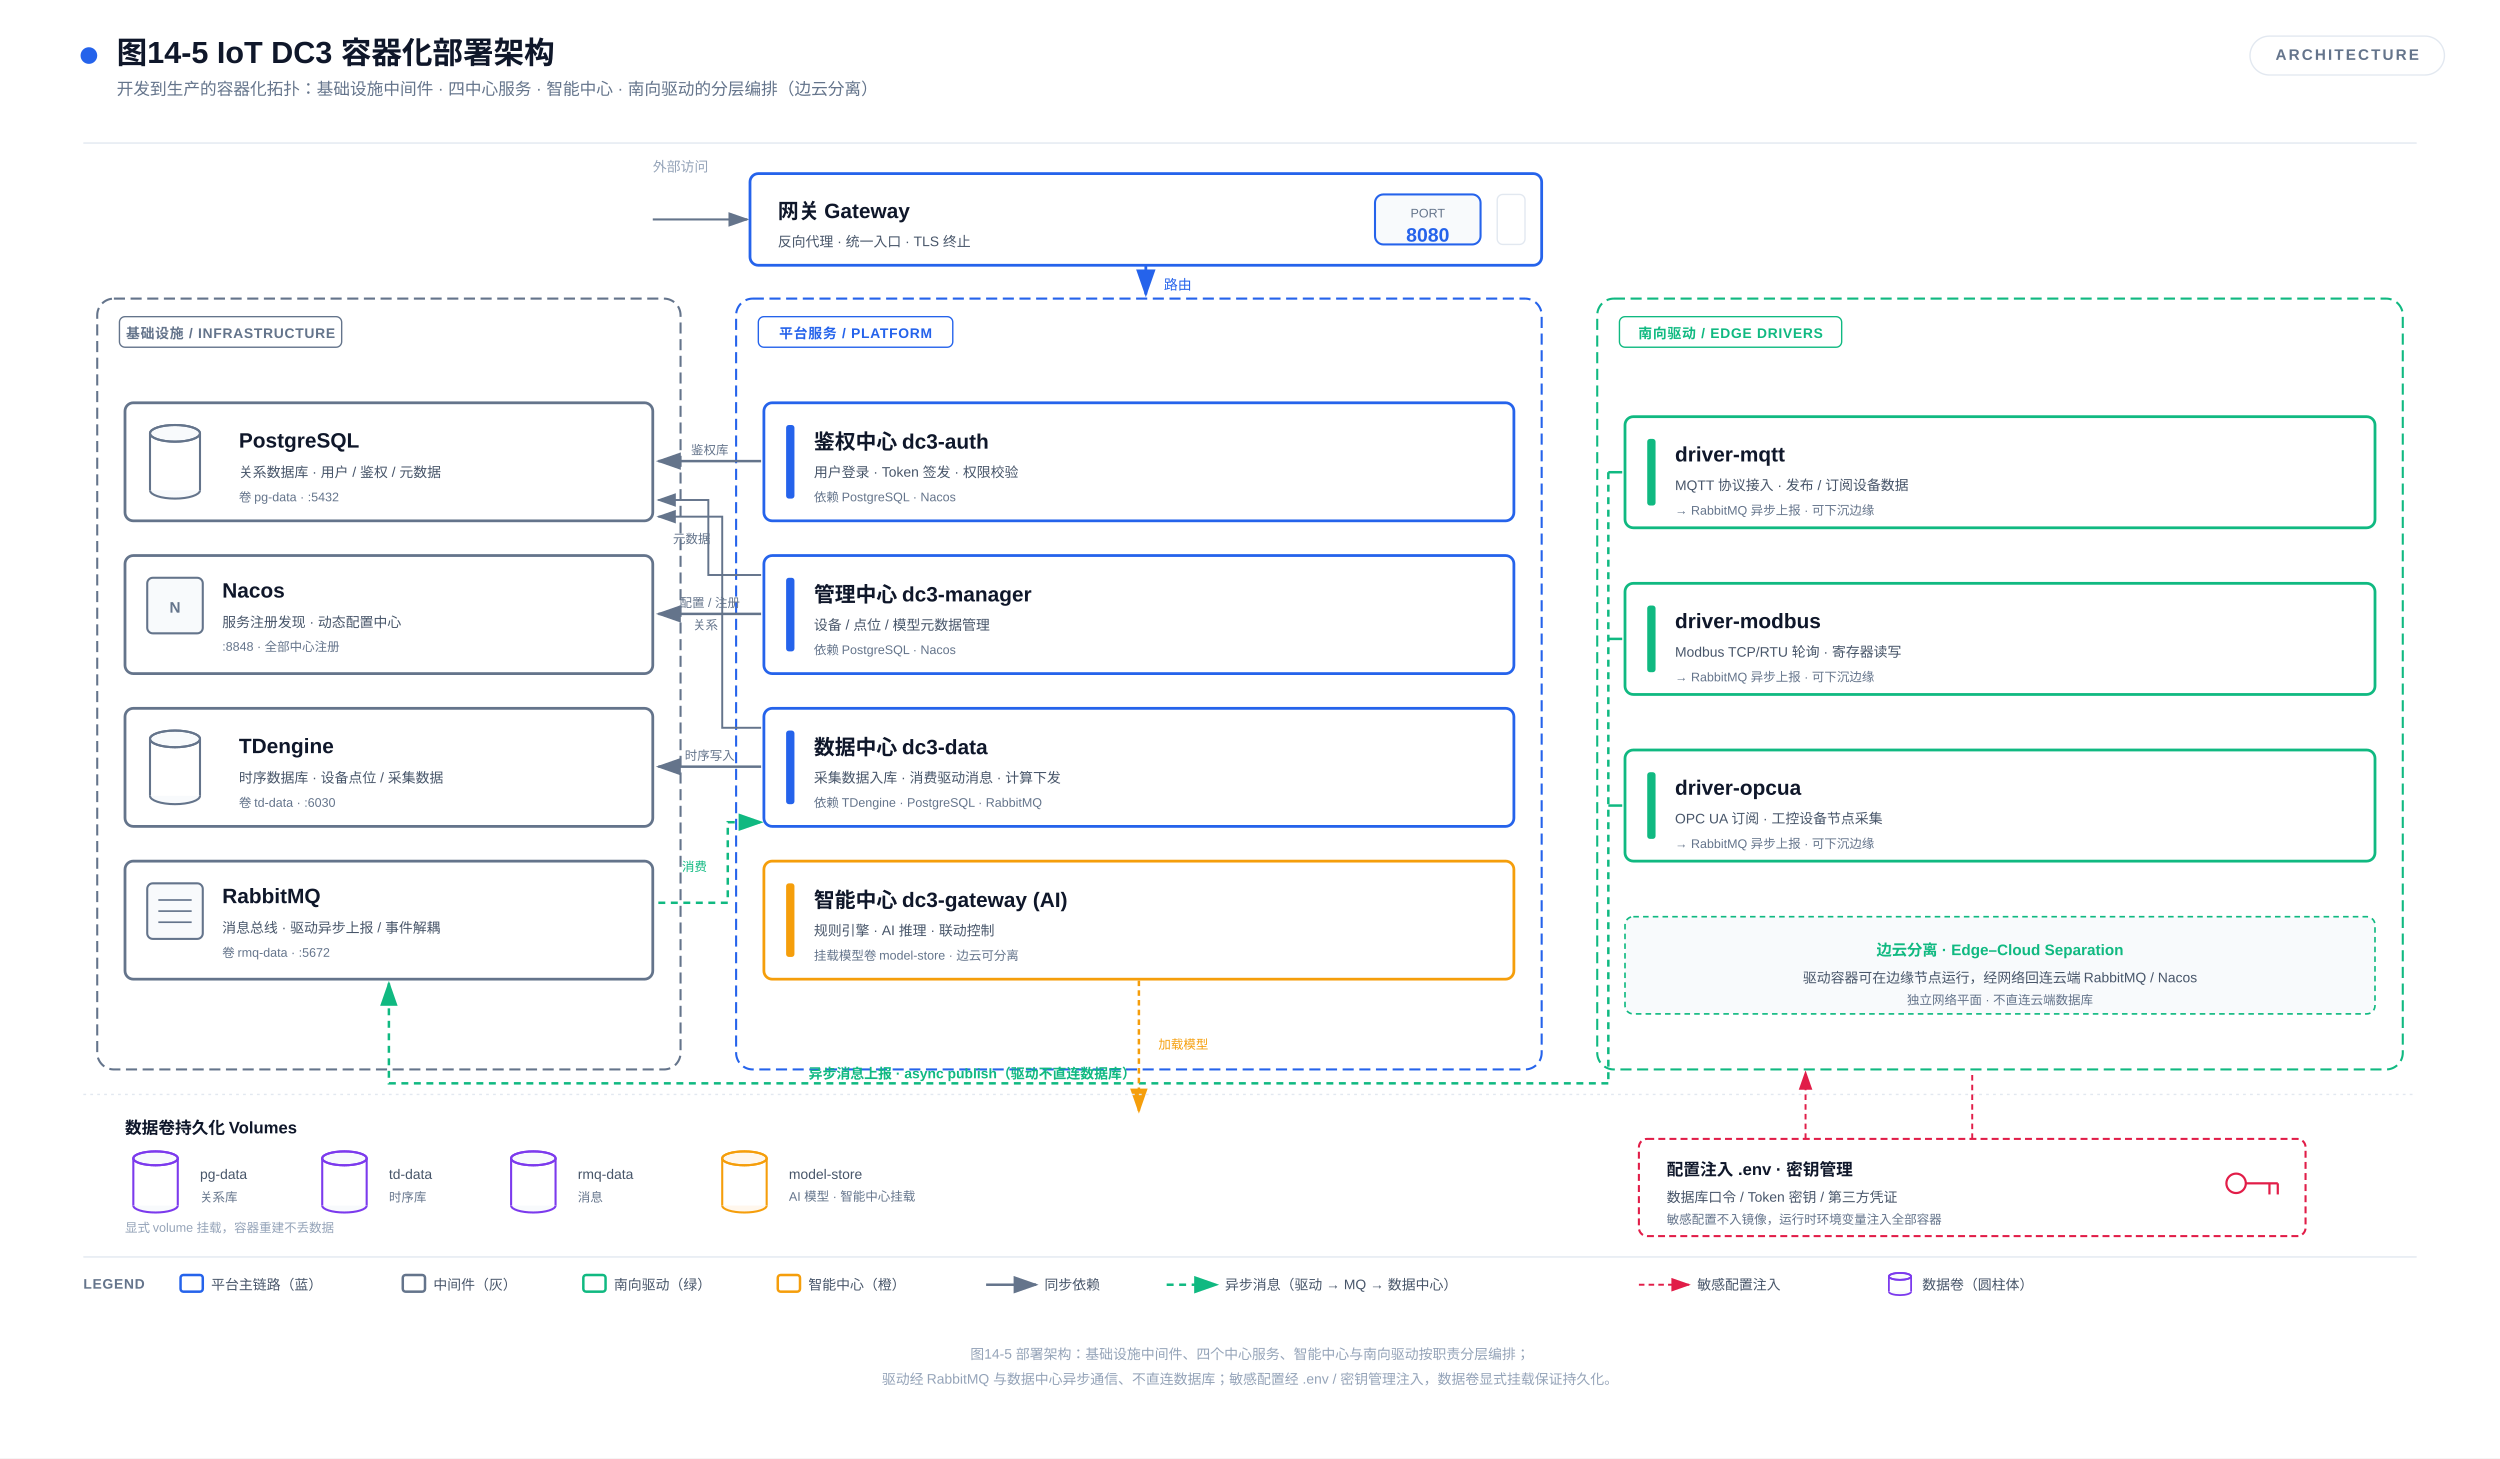
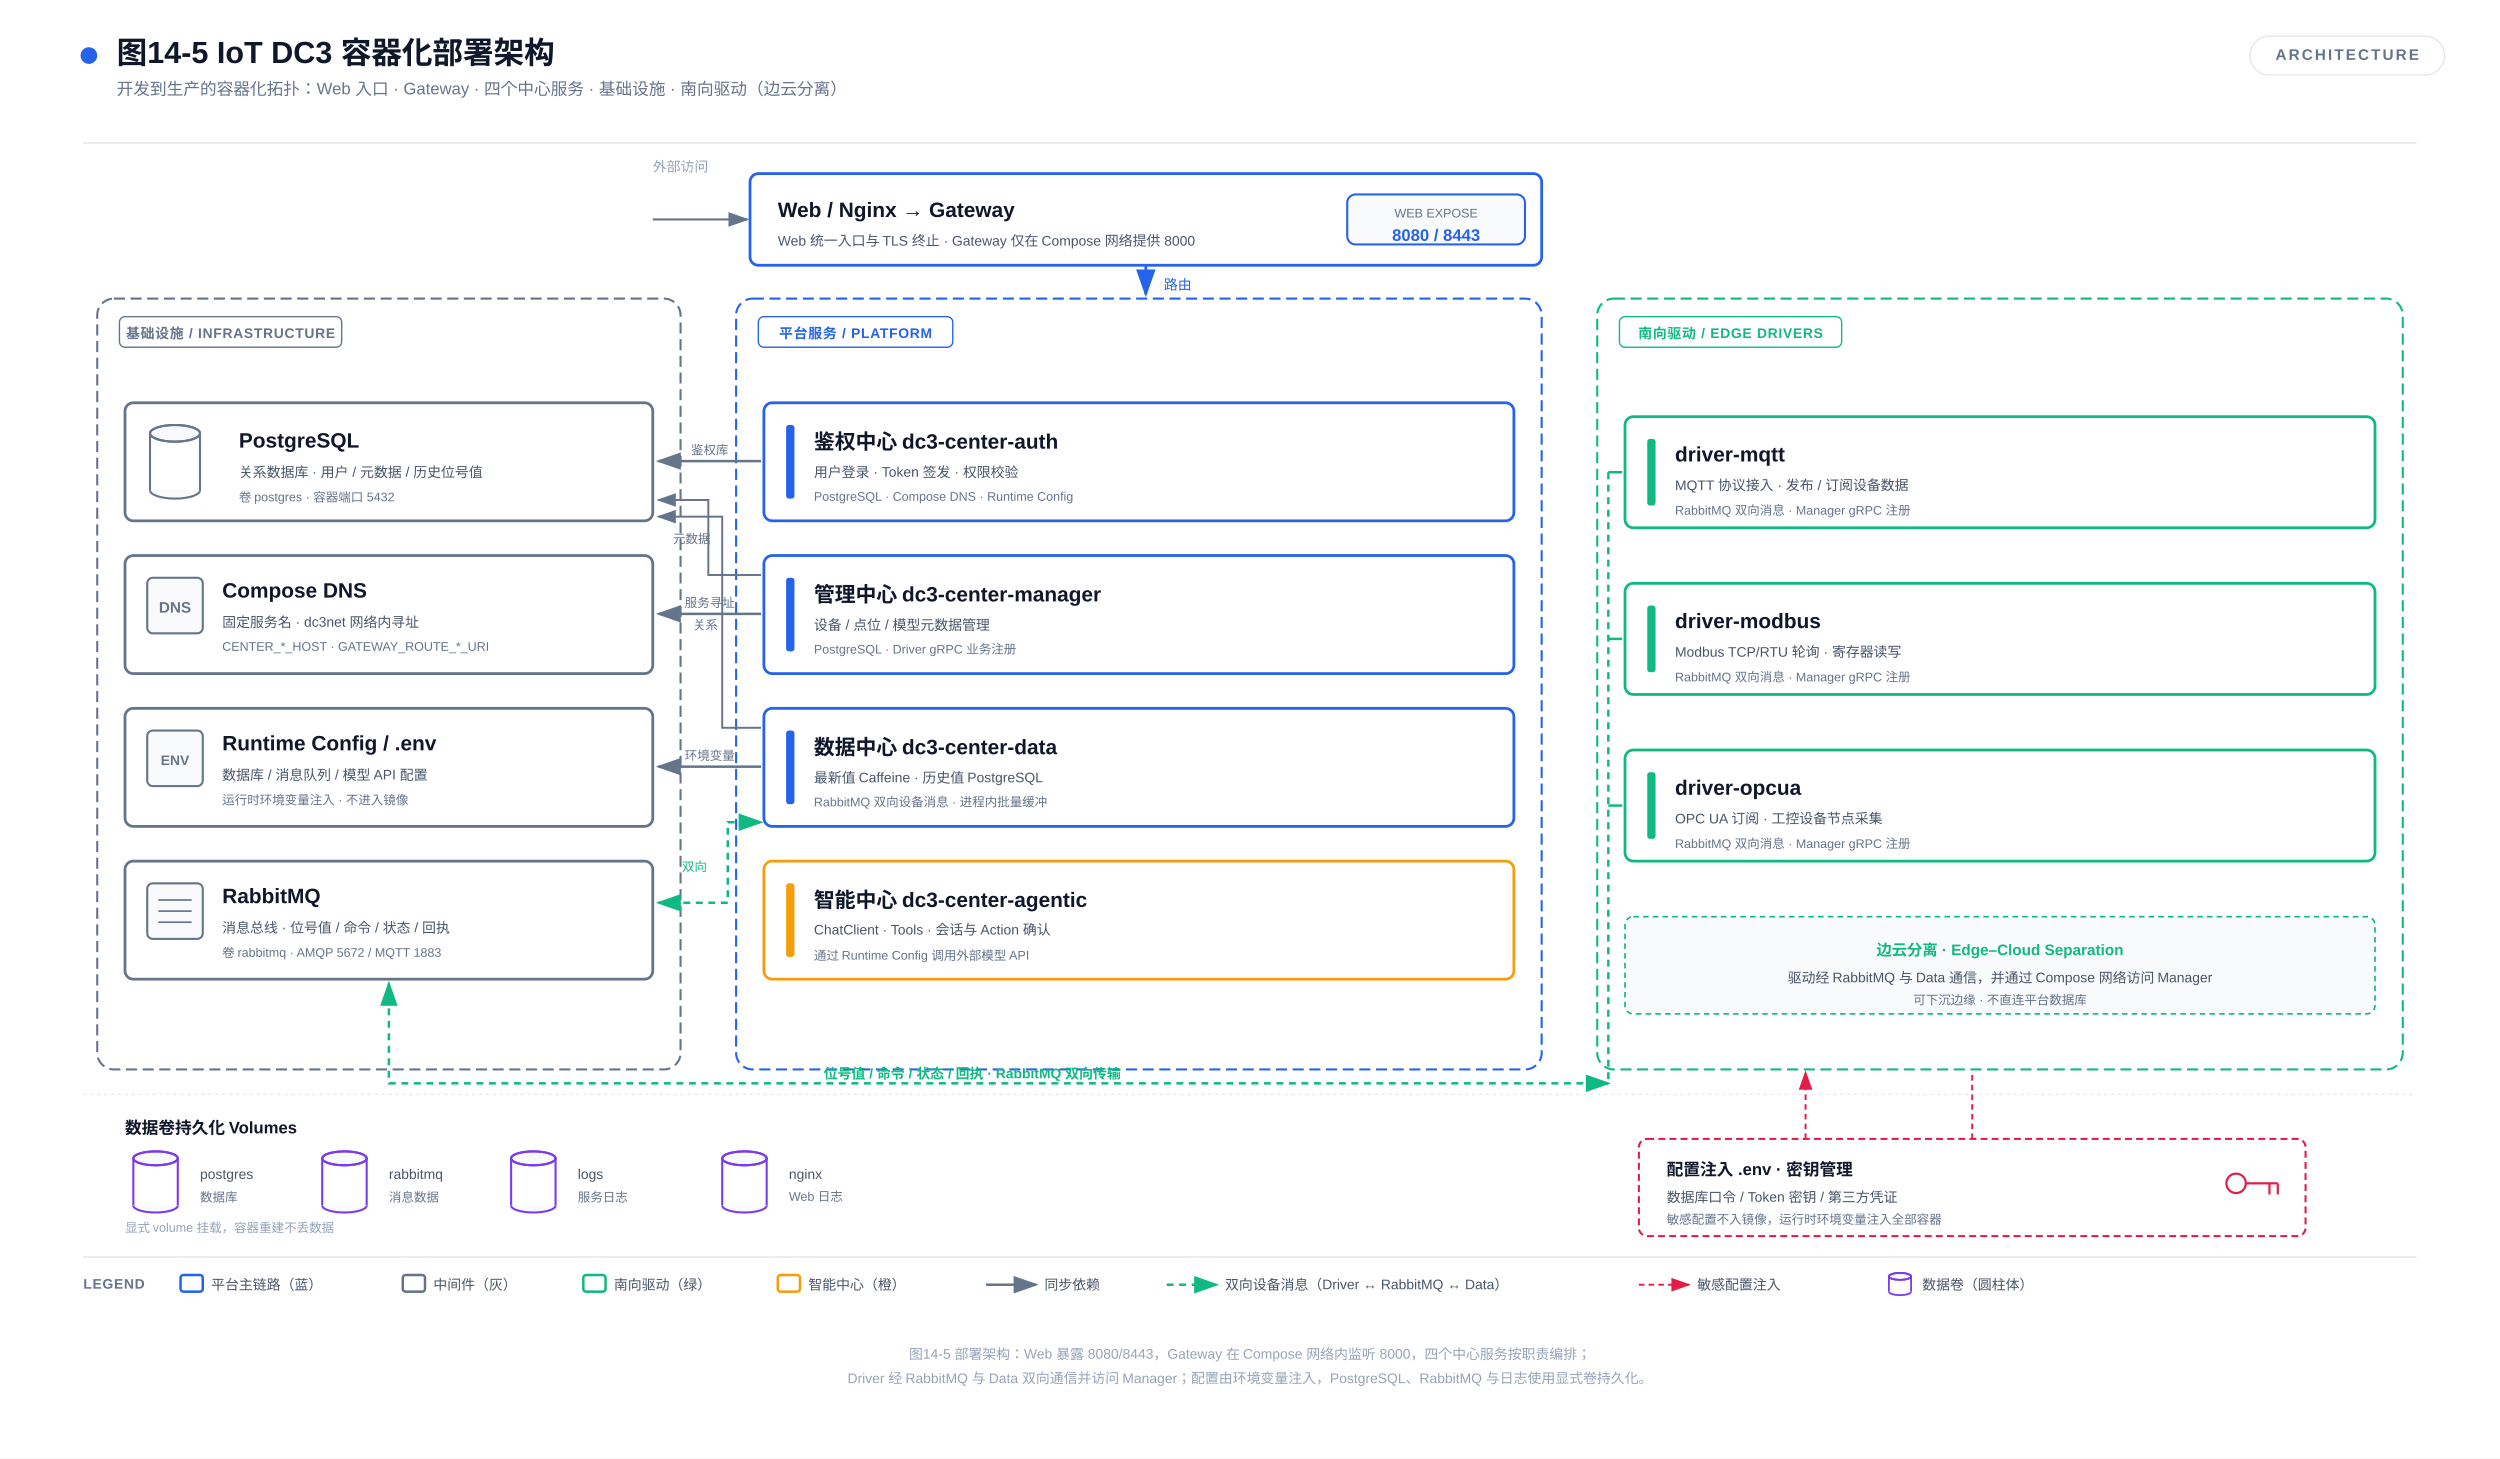
<svg xmlns="http://www.w3.org/2000/svg" viewBox="0 0 1800 1050" width="1800" height="1050" font-family="'JetBrains Mono','PingFang SC','Microsoft YaHei',Arial,sans-serif" data-style="architecture-diagram-wireframe-white">
  <defs>
    <marker id="ah-blue" markerWidth="10" markerHeight="7" refX="9" refY="3.5" orient="auto">
      <polygon points="0 0,10 3.5,0 7" fill="#2563EB" />
    </marker>
    <marker id="ah-gray" markerWidth="10" markerHeight="7" refX="9" refY="3.5" orient="auto">
      <polygon points="0 0,10 3.5,0 7" fill="#64748B" />
    </marker>
-     <marker id="ah-green" markerWidth="10" markerHeight="7" refX="9" refY="3.5" orient="auto">
+     <marker id="ah-green" markerWidth="10" markerHeight="7" refX="9" refY="3.5" orient="auto-start-reverse">
      <polygon points="0 0,10 3.5,0 7" fill="#10B981" />
    </marker>
    <marker id="ah-orange" markerWidth="10" markerHeight="7" refX="9" refY="3.5" orient="auto">
      <polygon points="0 0,10 3.5,0 7" fill="#F59E0B" />
    </marker>
    <marker id="ah-purple" markerWidth="10" markerHeight="7" refX="9" refY="3.5" orient="auto">
      <polygon points="0 0,10 3.5,0 7" fill="#7C3AED" />
    </marker>
    <marker id="ah-red" markerWidth="10" markerHeight="7" refX="9" refY="3.5" orient="auto">
      <polygon points="0 0,10 3.5,0 7" fill="#E11D48" />
    </marker>
  </defs>
  <rect x="0" y="0" width="1800" height="1050" fill="#FFFFFF" />
  <circle cx="64" cy="40" r="6" fill="#2563EB" />
  <text x="84" y="38" font-size="22" font-weight="700" fill="#0F172A" dominant-baseline="middle">图14-5  IoT DC3 容器化部署架构</text>
-   <text x="84" y="64" font-size="12" fill="#64748B" dominant-baseline="middle">开发到生产的容器化拓扑：基础设施中间件 · 四中心服务 · 智能中心 · 南向驱动的分层编排（边云分离）</text>
+   <text x="84" y="64" font-size="12" fill="#64748B" dominant-baseline="middle">开发到生产的容器化拓扑：Web 入口 · Gateway · 四个中心服务 · 基础设施 · 南向驱动（边云分离）</text>
  <rect x="1620" y="26" width="140" height="28" rx="14" fill="#FFFFFF" stroke="#E2E8F0" stroke-width="1" />
  <text x="1690" y="40" font-size="11" font-weight="600" fill="#64748B" text-anchor="middle" dominant-baseline="middle" letter-spacing="1.5">ARCHITECTURE</text>
  <line x1="60" y1="103" x2="1740" y2="103" stroke="#E2E8F0" stroke-width="1" />
  <text x="470" y="120" font-size="10" fill="#94A3B8" dominant-baseline="middle">外部访问</text>
  <line x1="470" y1="158" x2="538" y2="158" stroke="#64748B" stroke-width="1.5" marker-end="url(#ah-gray)" />
  <rect x="540" y="125" width="570" height="66" rx="6" fill="#FFFFFF" stroke="#2563EB" stroke-width="2" />
-   <text x="560" y="152" font-size="15" font-weight="700" fill="#0F172A" dominant-baseline="middle">网关 Gateway</text>
-   <text x="560" y="174" font-size="10" fill="#475569" dominant-baseline="middle">反向代理 · 统一入口 · TLS 终止</text>
-   <rect x="990" y="140" width="76" height="36" rx="6" fill="#F8FAFC" stroke="#2563EB" stroke-width="1.5" />
-   <text x="1028" y="154" font-size="9" fill="#64748B" text-anchor="middle" dominant-baseline="middle">PORT</text>
-   <text x="1028" y="170" font-size="14" font-weight="700" fill="#2563EB" text-anchor="middle" dominant-baseline="middle">8080</text>
-   <rect x="1078" y="140" width="20" height="36" rx="4" fill="#FFFFFF" stroke="#E2E8F0" stroke-width="1" />
+   <text x="560" y="152" font-size="15" font-weight="700" fill="#0F172A" dominant-baseline="middle">Web / Nginx → Gateway</text>
+   <text x="560" y="174" font-size="10" fill="#475569" dominant-baseline="middle">Web 统一入口与 TLS 终止 · Gateway 仅在 Compose 网络提供 8000</text>
+   <rect x="970" y="140" width="128" height="36" rx="6" fill="#F8FAFC" stroke="#2563EB" stroke-width="1.5" />
+   <text x="1034" y="154" font-size="9" fill="#64748B" text-anchor="middle" dominant-baseline="middle">WEB EXPOSE</text>
+   <text x="1034" y="170" font-size="12" font-weight="700" fill="#2563EB" text-anchor="middle" dominant-baseline="middle">8080 / 8443</text>
  <line x1="825" y1="191" x2="825" y2="212" stroke="#2563EB" stroke-width="2" marker-end="url(#ah-blue)" />
  <text x="838" y="205" font-size="10" fill="#2563EB" dominant-baseline="middle">路由</text>
  <rect x="70" y="215" width="420" height="555" rx="12" fill="none" stroke="#64748B" stroke-width="1.5" stroke-dasharray="8 4" />
  <rect x="530" y="215" width="580" height="555" rx="12" fill="none" stroke="#2563EB" stroke-width="1.5" stroke-dasharray="8 4" />
  <rect x="1150" y="215" width="580" height="555" rx="12" fill="none" stroke="#10B981" stroke-width="1.5" stroke-dasharray="8 4" />
  <rect x="86" y="228" width="160" height="22" rx="4" fill="#FFFFFF" stroke="#64748B" stroke-width="1" />
  <text x="166" y="240" font-size="10" font-weight="700" fill="#64748B" text-anchor="middle" dominant-baseline="middle" letter-spacing="0.5">基础设施 / INFRASTRUCTURE</text>
  <rect x="546" y="228" width="140" height="22" rx="4" fill="#FFFFFF" stroke="#2563EB" stroke-width="1" />
  <text x="616" y="240" font-size="10" font-weight="700" fill="#2563EB" text-anchor="middle" dominant-baseline="middle" letter-spacing="0.5">平台服务 / PLATFORM</text>
  <rect x="1166" y="228" width="160" height="22" rx="4" fill="#FFFFFF" stroke="#10B981" stroke-width="1" />
  <text x="1246" y="240" font-size="10" font-weight="700" fill="#10B981" text-anchor="middle" dominant-baseline="middle" letter-spacing="0.5">南向驱动 / EDGE DRIVERS</text>
  <rect x="90" y="290" width="380" height="85" rx="6" fill="#FFFFFF" stroke="#64748B" stroke-width="2" />
  <g transform="translate(108,305)">
    <ellipse cx="18" cy="7" rx="18" ry="6" fill="#F8FAFC" stroke="#64748B" stroke-width="1.5" />
    <path d="M0,7 L0,48" stroke="#64748B" stroke-width="1.5" fill="none" />
    <path d="M36,7 L36,48" stroke="#64748B" stroke-width="1.5" fill="none" />
    <path d="M0,48 A18,6 0 0 0 36,48" stroke="#64748B" stroke-width="1.5" fill="#F8FAFC" />
    <ellipse cx="18" cy="7" rx="18" ry="6" fill="none" stroke="#64748B" stroke-width="1.5" />
  </g>
  <text x="172" y="318" font-size="15" font-weight="700" fill="#0F172A" dominant-baseline="middle">PostgreSQL</text>
-   <text x="172" y="340" font-size="10" fill="#475569" dominant-baseline="middle">关系数据库 · 用户 / 鉴权 / 元数据</text>
-   <text x="172" y="358" font-size="9" fill="#64748B" dominant-baseline="middle">卷 pg-data · :5432</text>
+   <text x="172" y="340" font-size="10" fill="#475569" dominant-baseline="middle">关系数据库 · 用户 / 元数据 / 历史位号值</text>
+   <text x="172" y="358" font-size="9" fill="#64748B" dominant-baseline="middle">卷 postgres · 容器端口 5432</text>
  <rect x="90" y="400" width="380" height="85" rx="6" fill="#FFFFFF" stroke="#64748B" stroke-width="2" />
  <rect x="106" y="416" width="40" height="40" rx="4" fill="#F8FAFC" stroke="#64748B" stroke-width="1.5" />
-   <text x="126" y="438" font-size="11" font-weight="700" fill="#64748B" text-anchor="middle" dominant-baseline="middle">N</text>
-   <text x="160" y="426" font-size="15" font-weight="700" fill="#0F172A" dominant-baseline="middle">Nacos</text>
-   <text x="160" y="448" font-size="10" fill="#475569" dominant-baseline="middle">服务注册发现 · 动态配置中心</text>
-   <text x="160" y="466" font-size="9" fill="#64748B" dominant-baseline="middle">:8848 · 全部中心注册</text>
+   <text x="126" y="438" font-size="11" font-weight="700" fill="#64748B" text-anchor="middle" dominant-baseline="middle">DNS</text>
+   <text x="160" y="426" font-size="15" font-weight="700" fill="#0F172A" dominant-baseline="middle">Compose DNS</text>
+   <text x="160" y="448" font-size="10" fill="#475569" dominant-baseline="middle">固定服务名 · dc3net 网络内寻址</text>
+   <text x="160" y="466" font-size="9" fill="#64748B" dominant-baseline="middle">CENTER_*_HOST · GATEWAY_ROUTE_*_URI</text>
  <rect x="90" y="510" width="380" height="85" rx="6" fill="#FFFFFF" stroke="#64748B" stroke-width="2" />
-   <g transform="translate(108,525)">
-     <ellipse cx="18" cy="7" rx="18" ry="6" fill="#F8FAFC" stroke="#64748B" stroke-width="1.5" />
-     <path d="M0,7 L0,48" stroke="#64748B" stroke-width="1.5" fill="none" />
-     <path d="M36,7 L36,48" stroke="#64748B" stroke-width="1.5" fill="none" />
-     <path d="M0,48 A18,6 0 0 0 36,48" stroke="#64748B" stroke-width="1.5" fill="#F8FAFC" />
-     <ellipse cx="18" cy="7" rx="18" ry="6" fill="none" stroke="#64748B" stroke-width="1.5" />
-   </g>
-   <text x="172" y="538" font-size="15" font-weight="700" fill="#0F172A" dominant-baseline="middle">TDengine</text>
-   <text x="172" y="560" font-size="10" fill="#475569" dominant-baseline="middle">时序数据库 · 设备点位 / 采集数据</text>
-   <text x="172" y="578" font-size="9" fill="#64748B" dominant-baseline="middle">卷 td-data · :6030</text>
+   <rect x="106" y="526" width="40" height="40" rx="4" fill="#F8FAFC" stroke="#64748B" stroke-width="1.5" />
+   <text x="126" y="548" font-size="10" font-weight="700" fill="#64748B" text-anchor="middle" dominant-baseline="middle">ENV</text>
+   <text x="160" y="536" font-size="15" font-weight="700" fill="#0F172A" dominant-baseline="middle">Runtime Config / .env</text>
+   <text x="160" y="558" font-size="10" fill="#475569" dominant-baseline="middle">数据库 / 消息队列 / 模型 API 配置</text>
+   <text x="160" y="576" font-size="9" fill="#64748B" dominant-baseline="middle">运行时环境变量注入 · 不进入镜像</text>
  <rect x="90" y="620" width="380" height="85" rx="6" fill="#FFFFFF" stroke="#64748B" stroke-width="2" />
  <rect x="106" y="636" width="40" height="40" rx="4" fill="#F8FAFC" stroke="#64748B" stroke-width="1.5" />
  <line x1="114" y1="648" x2="138" y2="648" stroke="#64748B" stroke-width="1.2" />
  <line x1="114" y1="656" x2="138" y2="656" stroke="#64748B" stroke-width="1.2" />
  <line x1="114" y1="664" x2="138" y2="664" stroke="#64748B" stroke-width="1.2" />
  <text x="160" y="646" font-size="15" font-weight="700" fill="#0F172A" dominant-baseline="middle">RabbitMQ</text>
-   <text x="160" y="668" font-size="10" fill="#475569" dominant-baseline="middle">消息总线 · 驱动异步上报 / 事件解耦</text>
-   <text x="160" y="686" font-size="9" fill="#64748B" dominant-baseline="middle">卷 rmq-data · :5672</text>
+   <text x="160" y="668" font-size="10" fill="#475569" dominant-baseline="middle">消息总线 · 位号值 / 命令 / 状态 / 回执</text>
+   <text x="160" y="686" font-size="9" fill="#64748B" dominant-baseline="middle">卷 rabbitmq · AMQP 5672 / MQTT 1883</text>
  <rect x="550" y="290" width="540" height="85" rx="6" fill="#FFFFFF" stroke="#2563EB" stroke-width="2" />
  <rect x="566" y="306" width="6" height="53" rx="2" fill="#2563EB" />
-   <text x="586" y="318" font-size="15" font-weight="700" fill="#0F172A" dominant-baseline="middle">鉴权中心  dc3-auth</text>
+   <text x="586" y="318" font-size="15" font-weight="700" fill="#0F172A" dominant-baseline="middle">鉴权中心  dc3-center-auth</text>
  <text x="586" y="340" font-size="10" fill="#475569" dominant-baseline="middle">用户登录 · Token 签发 · 权限校验</text>
-   <text x="586" y="358" font-size="9" fill="#64748B" dominant-baseline="middle">依赖 PostgreSQL · Nacos</text>
+   <text x="586" y="358" font-size="9" fill="#64748B" dominant-baseline="middle">PostgreSQL · Compose DNS · Runtime Config</text>
  <rect x="550" y="400" width="540" height="85" rx="6" fill="#FFFFFF" stroke="#2563EB" stroke-width="2" />
  <rect x="566" y="416" width="6" height="53" rx="2" fill="#2563EB" />
-   <text x="586" y="428" font-size="15" font-weight="700" fill="#0F172A" dominant-baseline="middle">管理中心  dc3-manager</text>
+   <text x="586" y="428" font-size="15" font-weight="700" fill="#0F172A" dominant-baseline="middle">管理中心  dc3-center-manager</text>
  <text x="586" y="450" font-size="10" fill="#475569" dominant-baseline="middle">设备 / 点位 / 模型元数据管理</text>
-   <text x="586" y="468" font-size="9" fill="#64748B" dominant-baseline="middle">依赖 PostgreSQL · Nacos</text>
+   <text x="586" y="468" font-size="9" fill="#64748B" dominant-baseline="middle">PostgreSQL · Driver gRPC 业务注册</text>
  <rect x="550" y="510" width="540" height="85" rx="6" fill="#FFFFFF" stroke="#2563EB" stroke-width="2" />
  <rect x="566" y="526" width="6" height="53" rx="2" fill="#2563EB" />
-   <text x="586" y="538" font-size="15" font-weight="700" fill="#0F172A" dominant-baseline="middle">数据中心  dc3-data</text>
-   <text x="586" y="560" font-size="10" fill="#475569" dominant-baseline="middle">采集数据入库 · 消费驱动消息 · 计算下发</text>
-   <text x="586" y="578" font-size="9" fill="#64748B" dominant-baseline="middle">依赖 TDengine · PostgreSQL · RabbitMQ</text>
+   <text x="586" y="538" font-size="15" font-weight="700" fill="#0F172A" dominant-baseline="middle">数据中心  dc3-center-data</text>
+   <text x="586" y="560" font-size="10" fill="#475569" dominant-baseline="middle">最新值 Caffeine · 历史值 PostgreSQL</text>
+   <text x="586" y="578" font-size="9" fill="#64748B" dominant-baseline="middle">RabbitMQ 双向设备消息 · 进程内批量缓冲</text>
  <rect x="550" y="620" width="540" height="85" rx="6" fill="#FFFFFF" stroke="#F59E0B" stroke-width="2" />
  <rect x="566" y="636" width="6" height="53" rx="2" fill="#F59E0B" />
-   <text x="586" y="648" font-size="15" font-weight="700" fill="#0F172A" dominant-baseline="middle">智能中心  dc3-gateway (AI)</text>
-   <text x="586" y="670" font-size="10" fill="#475569" dominant-baseline="middle">规则引擎 · AI 推理 · 联动控制</text>
-   <text x="586" y="688" font-size="9" fill="#64748B" dominant-baseline="middle">挂载模型卷 model-store · 边云可分离</text>
+   <text x="586" y="648" font-size="15" font-weight="700" fill="#0F172A" dominant-baseline="middle">智能中心  dc3-center-agentic</text>
+   <text x="586" y="670" font-size="10" fill="#475569" dominant-baseline="middle">ChatClient · Tools · 会话与 Action 确认</text>
+   <text x="586" y="688" font-size="9" fill="#64748B" dominant-baseline="middle">通过 Runtime Config 调用外部模型 API</text>
  <rect x="1170" y="300" width="540" height="80" rx="6" fill="#FFFFFF" stroke="#10B981" stroke-width="2" />
  <rect x="1186" y="316" width="6" height="48" rx="2" fill="#10B981" />
  <text x="1206" y="328" font-size="15" font-weight="700" fill="#0F172A" dominant-baseline="middle">driver-mqtt</text>
  <text x="1206" y="350" font-size="10" fill="#475569" dominant-baseline="middle">MQTT 协议接入 · 发布 / 订阅设备数据</text>
-   <text x="1206" y="368" font-size="9" fill="#64748B" dominant-baseline="middle">→ RabbitMQ 异步上报 · 可下沉边缘</text>
+   <text x="1206" y="368" font-size="9" fill="#64748B" dominant-baseline="middle">RabbitMQ 双向消息 · Manager gRPC 注册</text>
  <rect x="1170" y="420" width="540" height="80" rx="6" fill="#FFFFFF" stroke="#10B981" stroke-width="2" />
  <rect x="1186" y="436" width="6" height="48" rx="2" fill="#10B981" />
  <text x="1206" y="448" font-size="15" font-weight="700" fill="#0F172A" dominant-baseline="middle">driver-modbus</text>
  <text x="1206" y="470" font-size="10" fill="#475569" dominant-baseline="middle">Modbus TCP/RTU 轮询 · 寄存器读写</text>
-   <text x="1206" y="488" font-size="9" fill="#64748B" dominant-baseline="middle">→ RabbitMQ 异步上报 · 可下沉边缘</text>
+   <text x="1206" y="488" font-size="9" fill="#64748B" dominant-baseline="middle">RabbitMQ 双向消息 · Manager gRPC 注册</text>
  <rect x="1170" y="540" width="540" height="80" rx="6" fill="#FFFFFF" stroke="#10B981" stroke-width="2" />
  <rect x="1186" y="556" width="6" height="48" rx="2" fill="#10B981" />
  <text x="1206" y="568" font-size="15" font-weight="700" fill="#0F172A" dominant-baseline="middle">driver-opcua</text>
  <text x="1206" y="590" font-size="10" fill="#475569" dominant-baseline="middle">OPC UA 订阅 · 工控设备节点采集</text>
-   <text x="1206" y="608" font-size="9" fill="#64748B" dominant-baseline="middle">→ RabbitMQ 异步上报 · 可下沉边缘</text>
+   <text x="1206" y="608" font-size="9" fill="#64748B" dominant-baseline="middle">RabbitMQ 双向消息 · Manager gRPC 注册</text>
  <rect x="1170" y="660" width="540" height="70" rx="6" fill="#F8FAFC" stroke="#10B981" stroke-width="1.2" stroke-dasharray="4 3" />
  <text x="1440" y="684" font-size="11" font-weight="700" fill="#10B981" text-anchor="middle" dominant-baseline="middle">边云分离 · Edge–Cloud Separation</text>
-   <text x="1440" y="704" font-size="10" fill="#475569" text-anchor="middle" dominant-baseline="middle">驱动容器可在边缘节点运行，经网络回连云端 RabbitMQ / Nacos</text>
-   <text x="1440" y="720" font-size="9" fill="#64748B" text-anchor="middle" dominant-baseline="middle">独立网络平面 · 不直连云端数据库</text>
+   <text x="1440" y="704" font-size="10" fill="#475569" text-anchor="middle" dominant-baseline="middle">驱动经 RabbitMQ 与 Data 通信，并通过 Compose 网络访问 Manager</text>
+   <text x="1440" y="720" font-size="9" fill="#64748B" text-anchor="middle" dominant-baseline="middle">可下沉边缘 · 不直连平台数据库</text>
  <line x1="548" y1="332" x2="474" y2="332" stroke="#64748B" stroke-width="1.8" marker-end="url(#ah-gray)" />
  <text x="511" y="324" font-size="9" fill="#64748B" text-anchor="middle" dominant-baseline="middle">鉴权库</text>
  <line x1="548" y1="442" x2="474" y2="442" stroke="#64748B" stroke-width="1.8" marker-end="url(#ah-gray)" />
-   <text x="511" y="434" font-size="9" fill="#64748B" text-anchor="middle" dominant-baseline="middle">配置 / 注册</text>
+   <text x="511" y="434" font-size="9" fill="#64748B" text-anchor="middle" dominant-baseline="middle">服务寻址</text>
  <path d="M 548,414 L 510,414 L 510,360 L 474,360" fill="none" stroke="#64748B" stroke-width="1.4" marker-end="url(#ah-gray)" />
  <text x="498" y="388" font-size="9" fill="#64748B" text-anchor="middle" dominant-baseline="middle">元数据</text>
  <line x1="548" y1="552" x2="474" y2="552" stroke="#64748B" stroke-width="1.8" marker-end="url(#ah-gray)" />
-   <text x="511" y="544" font-size="9" fill="#64748B" text-anchor="middle" dominant-baseline="middle">时序写入</text>
+   <text x="511" y="544" font-size="9" fill="#64748B" text-anchor="middle" dominant-baseline="middle">环境变量</text>
  <path d="M 548,524 L 520,524 L 520,372 L 474,372" fill="none" stroke="#64748B" stroke-width="1.4" marker-end="url(#ah-gray)" />
  <text x="508" y="450" font-size="9" fill="#64748B" text-anchor="middle" dominant-baseline="middle">关系</text>
  <line x1="1168" y1="340" x2="1158" y2="340" stroke="#10B981" stroke-width="1.8" />
  <line x1="1168" y1="460" x2="1158" y2="460" stroke="#10B981" stroke-width="1.8" />
  <line x1="1168" y1="580" x2="1158" y2="580" stroke="#10B981" stroke-width="1.8" />
  <line x1="1158" y1="340" x2="1158" y2="780" stroke="#10B981" stroke-width="1.8" stroke-dasharray="5 4" />
-   <path d="M 1158,780 L 280,780 L 280,708" fill="none" stroke="#10B981" stroke-width="1.8" stroke-dasharray="5 4" marker-end="url(#ah-green)" />
-   <text x="700" y="773" font-size="10" font-weight="600" fill="#10B981" text-anchor="middle" dominant-baseline="middle">异步消息上报 · async publish（驱动不直连数据库）</text>
-   <path d="M 474,650 L 524,650 L 524,592 L 548,592" fill="none" stroke="#10B981" stroke-width="1.8" stroke-dasharray="5 4" marker-end="url(#ah-green)" />
-   <text x="500" y="624" font-size="9" fill="#10B981" text-anchor="middle" dominant-baseline="middle">消费</text>
-   <line x1="820" y1="706" x2="820" y2="800" stroke="#F59E0B" stroke-width="1.8" stroke-dasharray="4 3" marker-end="url(#ah-orange)" />
-   <text x="834" y="752" font-size="9" fill="#F59E0B" dominant-baseline="middle">加载模型</text>
+   <path d="M 1158,780 L 280,780 L 280,708" fill="none" stroke="#10B981" stroke-width="1.8" stroke-dasharray="5 4" marker-start="url(#ah-green)" marker-end="url(#ah-green)" />
+   <text x="700" y="773" font-size="10" font-weight="600" fill="#10B981" text-anchor="middle" dominant-baseline="middle">位号值 / 命令 / 状态 / 回执 · RabbitMQ 双向传输</text>
+   <path d="M 474,650 L 524,650 L 524,592 L 548,592" fill="none" stroke="#10B981" stroke-width="1.8" stroke-dasharray="5 4" marker-start="url(#ah-green)" marker-end="url(#ah-green)" />
+   <text x="500" y="624" font-size="9" fill="#10B981" text-anchor="middle" dominant-baseline="middle">双向</text>
  <line x1="60" y1="788" x2="1740" y2="788" stroke="#E2E8F0" stroke-width="1" stroke-dasharray="2 3" />
  <text x="90" y="812" font-size="12" font-weight="700" fill="#0F172A" dominant-baseline="middle">数据卷持久化  Volumes</text>
  <g transform="translate(96,828)">
    <ellipse cx="16" cy="6" rx="16" ry="5" fill="#F8FAFC" stroke="#7C3AED" stroke-width="1.5" />
    <path d="M0,6 L0,40" stroke="#7C3AED" stroke-width="1.5" fill="none" />
    <path d="M32,6 L32,40" stroke="#7C3AED" stroke-width="1.5" fill="none" />
    <path d="M0,40 A16,5 0 0 0 32,40" stroke="#7C3AED" stroke-width="1.5" fill="#F8FAFC" />
    <ellipse cx="16" cy="6" rx="16" ry="5" fill="none" stroke="#7C3AED" stroke-width="1.5" />
  </g>
-   <text x="144" y="846" font-size="10" fill="#475569" dominant-baseline="middle">pg-data</text>
-   <text x="144" y="862" font-size="9" fill="#64748B" dominant-baseline="middle">关系库</text>
+   <text x="144" y="846" font-size="10" fill="#475569" dominant-baseline="middle">postgres</text>
+   <text x="144" y="862" font-size="9" fill="#64748B" dominant-baseline="middle">数据库</text>
  <g transform="translate(232,828)">
    <ellipse cx="16" cy="6" rx="16" ry="5" fill="#F8FAFC" stroke="#7C3AED" stroke-width="1.5" />
    <path d="M0,6 L0,40" stroke="#7C3AED" stroke-width="1.5" fill="none" />
    <path d="M32,6 L32,40" stroke="#7C3AED" stroke-width="1.5" fill="none" />
    <path d="M0,40 A16,5 0 0 0 32,40" stroke="#7C3AED" stroke-width="1.5" fill="#F8FAFC" />
    <ellipse cx="16" cy="6" rx="16" ry="5" fill="none" stroke="#7C3AED" stroke-width="1.5" />
  </g>
-   <text x="280" y="846" font-size="10" fill="#475569" dominant-baseline="middle">td-data</text>
-   <text x="280" y="862" font-size="9" fill="#64748B" dominant-baseline="middle">时序库</text>
+   <text x="280" y="846" font-size="10" fill="#475569" dominant-baseline="middle">rabbitmq</text>
+   <text x="280" y="862" font-size="9" fill="#64748B" dominant-baseline="middle">消息数据</text>
  <g transform="translate(368,828)">
    <ellipse cx="16" cy="6" rx="16" ry="5" fill="#F8FAFC" stroke="#7C3AED" stroke-width="1.5" />
    <path d="M0,6 L0,40" stroke="#7C3AED" stroke-width="1.5" fill="none" />
    <path d="M32,6 L32,40" stroke="#7C3AED" stroke-width="1.5" fill="none" />
    <path d="M0,40 A16,5 0 0 0 32,40" stroke="#7C3AED" stroke-width="1.5" fill="#F8FAFC" />
    <ellipse cx="16" cy="6" rx="16" ry="5" fill="none" stroke="#7C3AED" stroke-width="1.5" />
  </g>
-   <text x="416" y="846" font-size="10" fill="#475569" dominant-baseline="middle">rmq-data</text>
-   <text x="416" y="862" font-size="9" fill="#64748B" dominant-baseline="middle">消息</text>
+   <text x="416" y="846" font-size="10" fill="#475569" dominant-baseline="middle">logs</text>
+   <text x="416" y="862" font-size="9" fill="#64748B" dominant-baseline="middle">服务日志</text>
  <g transform="translate(520,828)">
-     <ellipse cx="16" cy="6" rx="16" ry="5" fill="#FFF7ED" stroke="#F59E0B" stroke-width="1.5" />
-     <path d="M0,6 L0,40" stroke="#F59E0B" stroke-width="1.5" fill="none" />
-     <path d="M32,6 L32,40" stroke="#F59E0B" stroke-width="1.5" fill="none" />
-     <path d="M0,40 A16,5 0 0 0 32,40" stroke="#F59E0B" stroke-width="1.5" fill="#FFF7ED" />
-     <ellipse cx="16" cy="6" rx="16" ry="5" fill="none" stroke="#F59E0B" stroke-width="1.5" />
-   </g>
-   <text x="568" y="846" font-size="10" fill="#475569" dominant-baseline="middle">model-store</text>
-   <text x="568" y="862" font-size="9" fill="#64748B" dominant-baseline="middle">AI 模型 · 智能中心挂载</text>
+     <ellipse cx="16" cy="6" rx="16" ry="5" fill="#F8FAFC" stroke="#7C3AED" stroke-width="1.5" />
+     <path d="M0,6 L0,40" stroke="#7C3AED" stroke-width="1.5" fill="none" />
+     <path d="M32,6 L32,40" stroke="#7C3AED" stroke-width="1.5" fill="none" />
+     <path d="M0,40 A16,5 0 0 0 32,40" stroke="#7C3AED" stroke-width="1.5" fill="#F8FAFC" />
+     <ellipse cx="16" cy="6" rx="16" ry="5" fill="none" stroke="#7C3AED" stroke-width="1.5" />
+   </g>
+   <text x="568" y="846" font-size="10" fill="#475569" dominant-baseline="middle">nginx</text>
+   <text x="568" y="862" font-size="9" fill="#64748B" dominant-baseline="middle">Web 日志</text>
  <text x="90" y="884" font-size="9" fill="#94A3B8" dominant-baseline="middle">显式 volume 挂载，容器重建不丢数据</text>
  <rect x="1180" y="820" width="480" height="70" rx="6" fill="#FFFFFF" stroke="#E11D48" stroke-width="1.5" stroke-dasharray="5 3" />
  <text x="1200" y="842" font-size="12" font-weight="700" fill="#0F172A" dominant-baseline="middle">配置注入  .env · 密钥管理</text>
  <text x="1200" y="862" font-size="10" fill="#475569" dominant-baseline="middle">数据库口令 / Token 密钥 / 第三方凭证</text>
  <text x="1200" y="878" font-size="9" fill="#64748B" dominant-baseline="middle">敏感配置不入镜像，运行时环境变量注入全部容器</text>
  <g transform="translate(1600,838)">
    <circle cx="10" cy="14" r="7" fill="none" stroke="#E11D48" stroke-width="1.6" />
    <path d="M17,14 L40,14 M34,14 L34,22 M40,14 L40,22" stroke="#E11D48" stroke-width="1.6" fill="none" />
  </g>
  <line x1="1300" y1="820" x2="1300" y2="772" stroke="#E11D48" stroke-width="1.4" stroke-dasharray="4 3" marker-end="url(#ah-red)" />
  <line x1="1420" y1="820" x2="1420" y2="772" stroke="#E11D48" stroke-width="1.4" stroke-dasharray="4 3" />
  <line x1="60" y1="905" x2="1740" y2="905" stroke="#E2E8F0" stroke-width="1" />
  <text x="60" y="925" font-size="10" font-weight="700" fill="#64748B" dominant-baseline="middle" letter-spacing="0.5">LEGEND</text>
  <rect x="130" y="918" width="16" height="12" rx="2" fill="#FFFFFF" stroke="#2563EB" stroke-width="1.8" />
  <text x="152" y="925" font-size="10" fill="#475569" dominant-baseline="middle">平台主链路（蓝）</text>
  <rect x="290" y="918" width="16" height="12" rx="2" fill="#FFFFFF" stroke="#64748B" stroke-width="1.8" />
  <text x="312" y="925" font-size="10" fill="#475569" dominant-baseline="middle">中间件（灰）</text>
  <rect x="420" y="918" width="16" height="12" rx="2" fill="#FFFFFF" stroke="#10B981" stroke-width="1.8" />
  <text x="442" y="925" font-size="10" fill="#475569" dominant-baseline="middle">南向驱动（绿）</text>
  <rect x="560" y="918" width="16" height="12" rx="2" fill="#FFFFFF" stroke="#F59E0B" stroke-width="1.8" />
  <text x="582" y="925" font-size="10" fill="#475569" dominant-baseline="middle">智能中心（橙）</text>
  <line x1="710" y1="925" x2="746" y2="925" stroke="#64748B" stroke-width="1.8" marker-end="url(#ah-gray)" />
  <text x="752" y="925" font-size="10" fill="#475569" dominant-baseline="middle">同步依赖</text>
  <line x1="840" y1="925" x2="876" y2="925" stroke="#10B981" stroke-width="1.8" stroke-dasharray="5 4" marker-end="url(#ah-green)" />
-   <text x="882" y="925" font-size="10" fill="#475569" dominant-baseline="middle">异步消息（驱动 → MQ → 数据中心）</text>
+   <text x="882" y="925" font-size="10" fill="#475569" dominant-baseline="middle">双向设备消息（Driver ↔ RabbitMQ ↔ Data）</text>
  <line x1="1180" y1="925" x2="1216" y2="925" stroke="#E11D48" stroke-width="1.4" stroke-dasharray="4 3" marker-end="url(#ah-red)" />
  <text x="1222" y="925" font-size="10" fill="#475569" dominant-baseline="middle">敏感配置注入</text>
  <g transform="translate(1360,916)">
    <ellipse cx="8" cy="3" rx="8" ry="2.5" fill="#F8FAFC" stroke="#7C3AED" stroke-width="1.3" />
    <path d="M0,3 L0,14" stroke="#7C3AED" stroke-width="1.3" fill="none" />
    <path d="M16,3 L16,14" stroke="#7C3AED" stroke-width="1.3" fill="none" />
    <path d="M0,14 A8,2.5 0 0 0 16,14" stroke="#7C3AED" stroke-width="1.3" fill="#F8FAFC" />
    <ellipse cx="8" cy="3" rx="8" ry="2.5" fill="none" stroke="#7C3AED" stroke-width="1.3" />
  </g>
  <text x="1384" y="925" font-size="10" fill="#475569" dominant-baseline="middle">数据卷（圆柱体）</text>
-   <text x="900" y="975" font-size="10" fill="#94A3B8" text-anchor="middle" dominant-baseline="middle">图14-5 部署架构：基础设施中间件、四个中心服务、智能中心与南向驱动按职责分层编排；</text>
-   <text x="900" y="993" font-size="10" fill="#94A3B8" text-anchor="middle" dominant-baseline="middle">驱动经 RabbitMQ 与数据中心异步通信、不直连数据库；敏感配置经 .env / 密钥管理注入，数据卷显式挂载保证持久化。</text>
+   <text x="900" y="975" font-size="10" fill="#94A3B8" text-anchor="middle" dominant-baseline="middle">图14-5 部署架构：Web 暴露 8080/8443，Gateway 在 Compose 网络内监听 8000，四个中心服务按职责编排；</text>
+   <text x="900" y="993" font-size="10" fill="#94A3B8" text-anchor="middle" dominant-baseline="middle">Driver 经 RabbitMQ 与 Data 双向通信并访问 Manager；配置由环境变量注入，PostgreSQL、RabbitMQ 与日志使用显式卷持久化。</text>
</svg>
